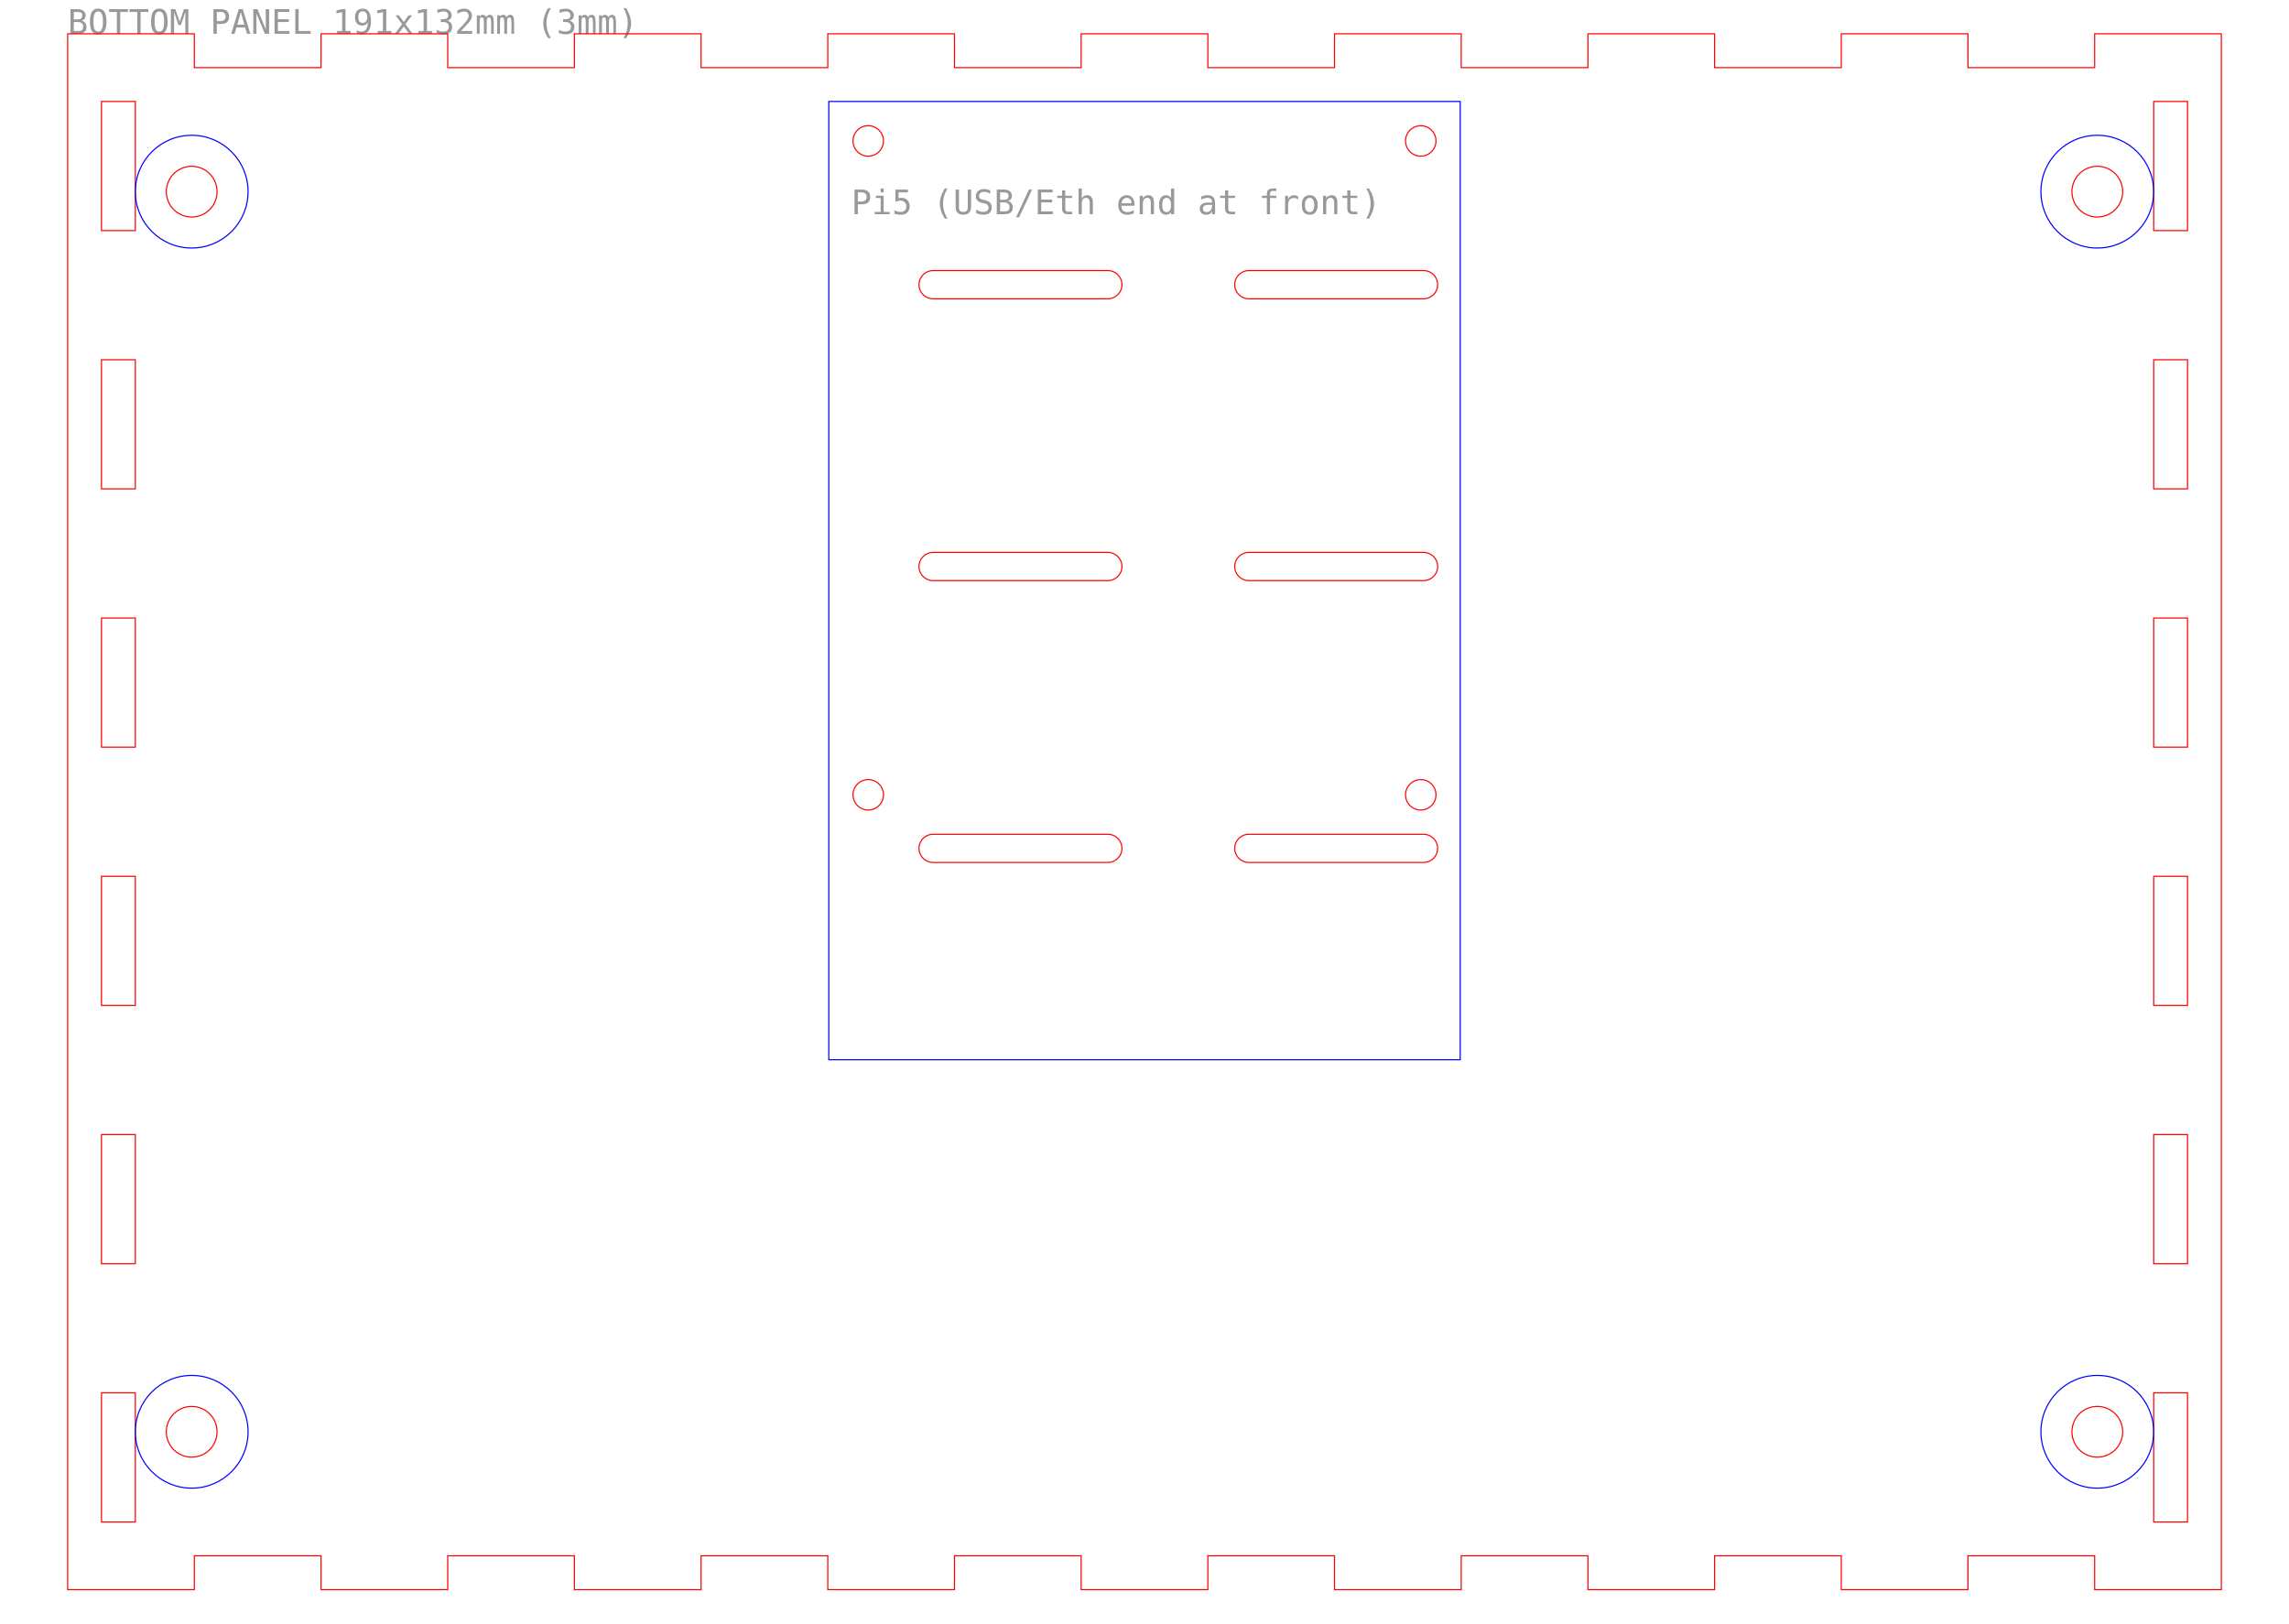
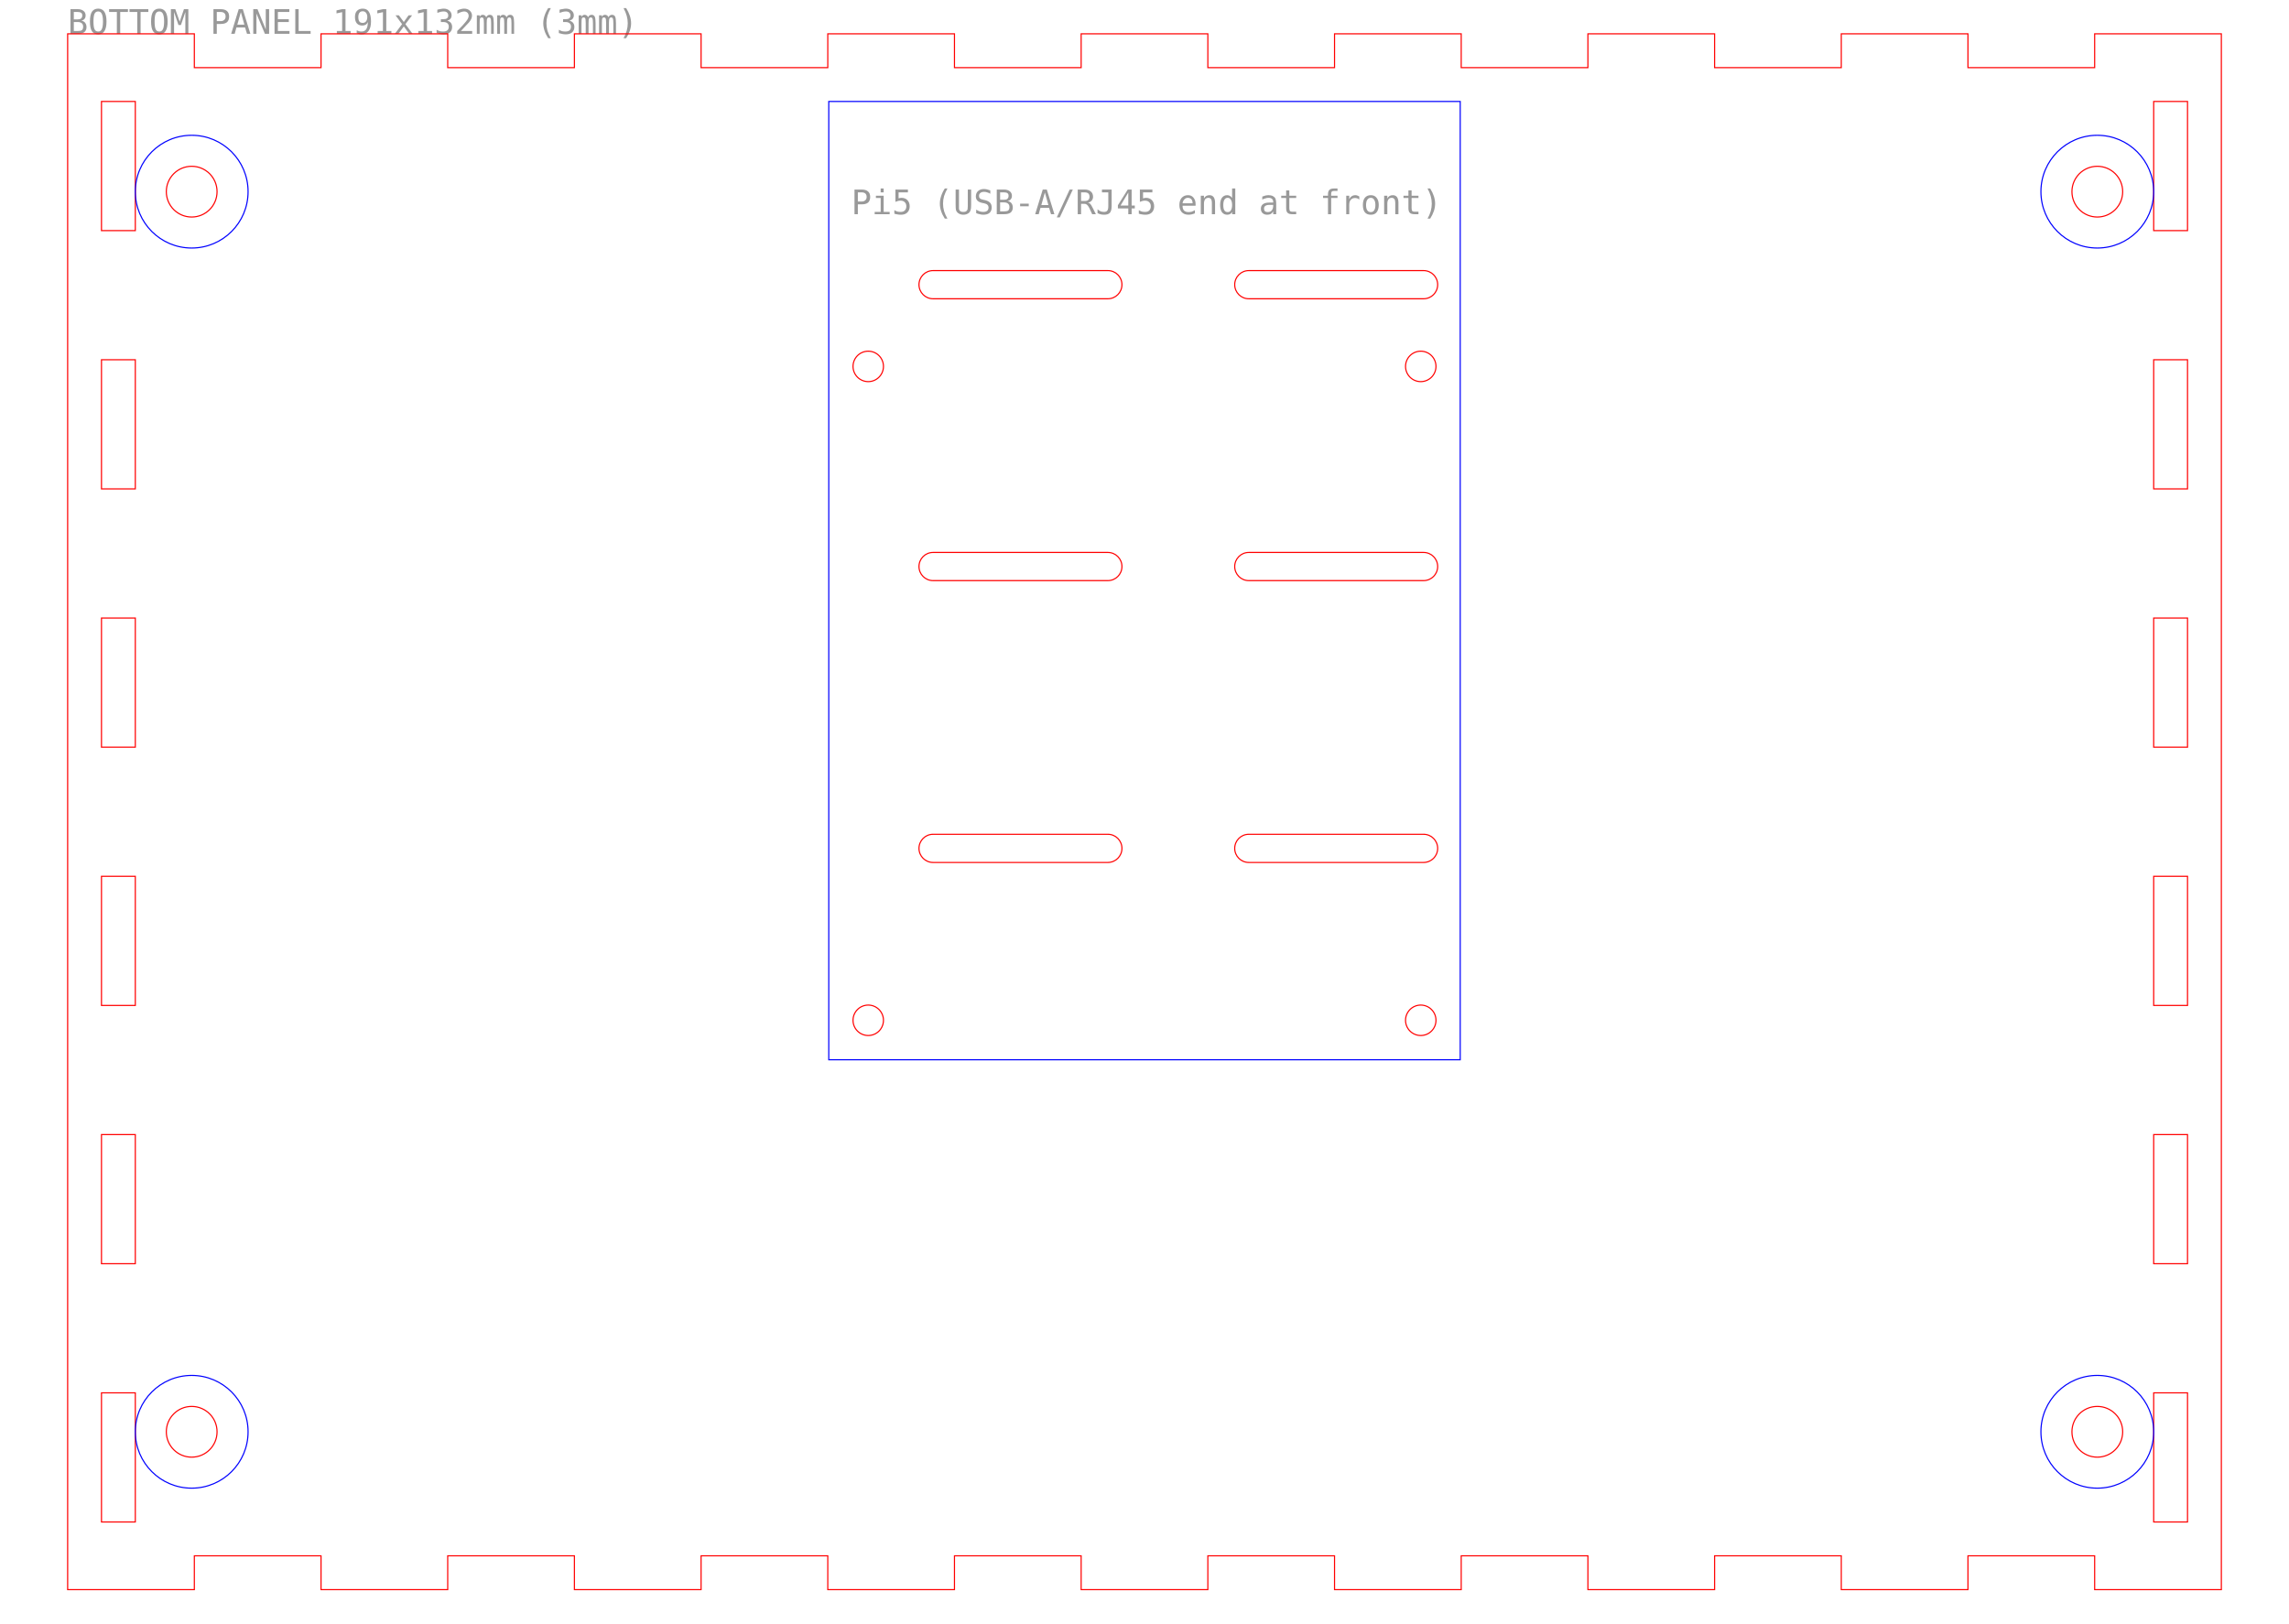
<svg xmlns="http://www.w3.org/2000/svg" width="203mm" height="144mm" viewBox="0 0 203 144">
  <text x="6" y="3" font-size="3" fill="#999" font-family="monospace">BOTTOM PANEL 191x132mm (3mm)</text>
  <path d="M 6,6 L 6,3 L 17.235,3 L 17.235,6 L 28.471,6 L 28.471,3 L 39.706,3 L 39.706,6 L 50.941,6 L 50.941,3 L 62.176,3 L 62.176,6 L 73.412,6 L 73.412,3 L 84.647,3 L 84.647,6 L 95.882,6 L 95.882,3 L 107.118,3 L 107.118,6 L 118.353,6 L 118.353,3 L 129.588,3 L 129.588,6 L 140.824,6 L 140.824,3 L 152.059,3 L 152.059,6 L 163.294,6 L 163.294,3 L 174.529,3 L 174.529,6 L 185.765,6 L 185.765,3 L 197,3 L 197,6 L 197,138 L 197,141 L 185.765,141 L 185.765,138 L 174.529,138 L 174.529,141 L 163.294,141 L 163.294,138 L 152.059,138 L 152.059,141 L 140.824,141 L 140.824,138 L 129.588,138 L 129.588,141 L 118.353,141 L 118.353,138 L 107.118,138 L 107.118,141 L 95.882,141 L 95.882,138 L 84.647,138 L 84.647,141 L 73.412,141 L 73.412,138 L 62.176,138 L 62.176,141 L 50.941,141 L 50.941,138 L 39.706,138 L 39.706,141 L 28.471,141 L 28.471,138 L 17.235,138 L 17.235,141 L 6,141 L 6,138 L 6,6 Z" fill="none" stroke="#ff0000" stroke-width="0.1" />
  <rect x="9" y="9" width="3" height="11.455" fill="none" stroke="#ff0000" stroke-width="0.1" />
  <rect x="9" y="31.909" width="3" height="11.455" fill="none" stroke="#ff0000" stroke-width="0.1" />
  <rect x="9" y="54.818" width="3" height="11.455" fill="none" stroke="#ff0000" stroke-width="0.1" />
  <rect x="9" y="77.727" width="3" height="11.455" fill="none" stroke="#ff0000" stroke-width="0.1" />
  <rect x="9" y="100.636" width="3" height="11.455" fill="none" stroke="#ff0000" stroke-width="0.1" />
  <rect x="9" y="123.545" width="3" height="11.455" fill="none" stroke="#ff0000" stroke-width="0.1" />
  <rect x="191" y="9" width="3" height="11.455" fill="none" stroke="#ff0000" stroke-width="0.1" />
  <rect x="191" y="31.909" width="3" height="11.455" fill="none" stroke="#ff0000" stroke-width="0.1" />
  <rect x="191" y="54.818" width="3" height="11.455" fill="none" stroke="#ff0000" stroke-width="0.1" />
  <rect x="191" y="77.727" width="3" height="11.455" fill="none" stroke="#ff0000" stroke-width="0.1" />
  <rect x="191" y="100.636" width="3" height="11.455" fill="none" stroke="#ff0000" stroke-width="0.1" />
  <rect x="191" y="123.545" width="3" height="11.455" fill="none" stroke="#ff0000" stroke-width="0.1" />
  <circle cx="17" cy="17" r="2.25" fill="none" stroke="#ff0000" stroke-width="0.1" />
  <circle cx="17" cy="17" r="5" fill="none" stroke="#0000ff" stroke-width="0.1" />
  <circle cx="186" cy="17" r="2.25" fill="none" stroke="#ff0000" stroke-width="0.1" />
  <circle cx="186" cy="17" r="5" fill="none" stroke="#0000ff" stroke-width="0.1" />
  <circle cx="17" cy="127" r="2.25" fill="none" stroke="#ff0000" stroke-width="0.1" />
  <circle cx="17" cy="127" r="5" fill="none" stroke="#0000ff" stroke-width="0.1" />
  <circle cx="186" cy="127" r="2.25" fill="none" stroke="#ff0000" stroke-width="0.1" />
  <circle cx="186" cy="127" r="5" fill="none" stroke="#0000ff" stroke-width="0.1" />
-   <circle cx="77" cy="12.5" r="1.35" fill="none" stroke="#ff0000" stroke-width="0.1" />
-   <circle cx="126" cy="12.5" r="1.35" fill="none" stroke="#ff0000" stroke-width="0.1" />
-   <circle cx="77" cy="70.5" r="1.35" fill="none" stroke="#ff0000" stroke-width="0.1" />
-   <circle cx="126" cy="70.5" r="1.35" fill="none" stroke="#ff0000" stroke-width="0.1" />
+   <circle cx="77" cy="90.5" r="1.35" fill="none" stroke="#ff0000" stroke-width="0.1" />
+   <circle cx="77" cy="32.5" r="1.35" fill="none" stroke="#ff0000" stroke-width="0.1" />
+   <circle cx="126" cy="90.5" r="1.35" fill="none" stroke="#ff0000" stroke-width="0.1" />
+   <circle cx="126" cy="32.5" r="1.35" fill="none" stroke="#ff0000" stroke-width="0.1" />
  <rect x="81.5" y="24" width="18" height="2.5" rx="1.25" ry="1.25" fill="none" stroke="#ff0000" stroke-width="0.1" />
  <rect x="109.5" y="24" width="18" height="2.5" rx="1.25" ry="1.25" fill="none" stroke="#ff0000" stroke-width="0.1" />
  <rect x="81.5" y="49" width="18" height="2.5" rx="1.25" ry="1.25" fill="none" stroke="#ff0000" stroke-width="0.1" />
  <rect x="109.5" y="49" width="18" height="2.5" rx="1.25" ry="1.25" fill="none" stroke="#ff0000" stroke-width="0.1" />
  <rect x="81.5" y="74" width="18" height="2.5" rx="1.25" ry="1.25" fill="none" stroke="#ff0000" stroke-width="0.1" />
  <rect x="109.5" y="74" width="18" height="2.5" rx="1.25" ry="1.25" fill="none" stroke="#ff0000" stroke-width="0.1" />
  <rect x="73.5" y="9" width="56" height="85" fill="none" stroke="#0000ff" stroke-width="0.1" />
-   <text x="75.5" y="19" font-size="3" fill="#999" font-family="monospace">Pi5 (USB/Eth end at front)</text>
+   <text x="75.5" y="19" font-size="3" fill="#999" font-family="monospace">Pi5 (USB-A/RJ45 end at front)</text>
</svg>
